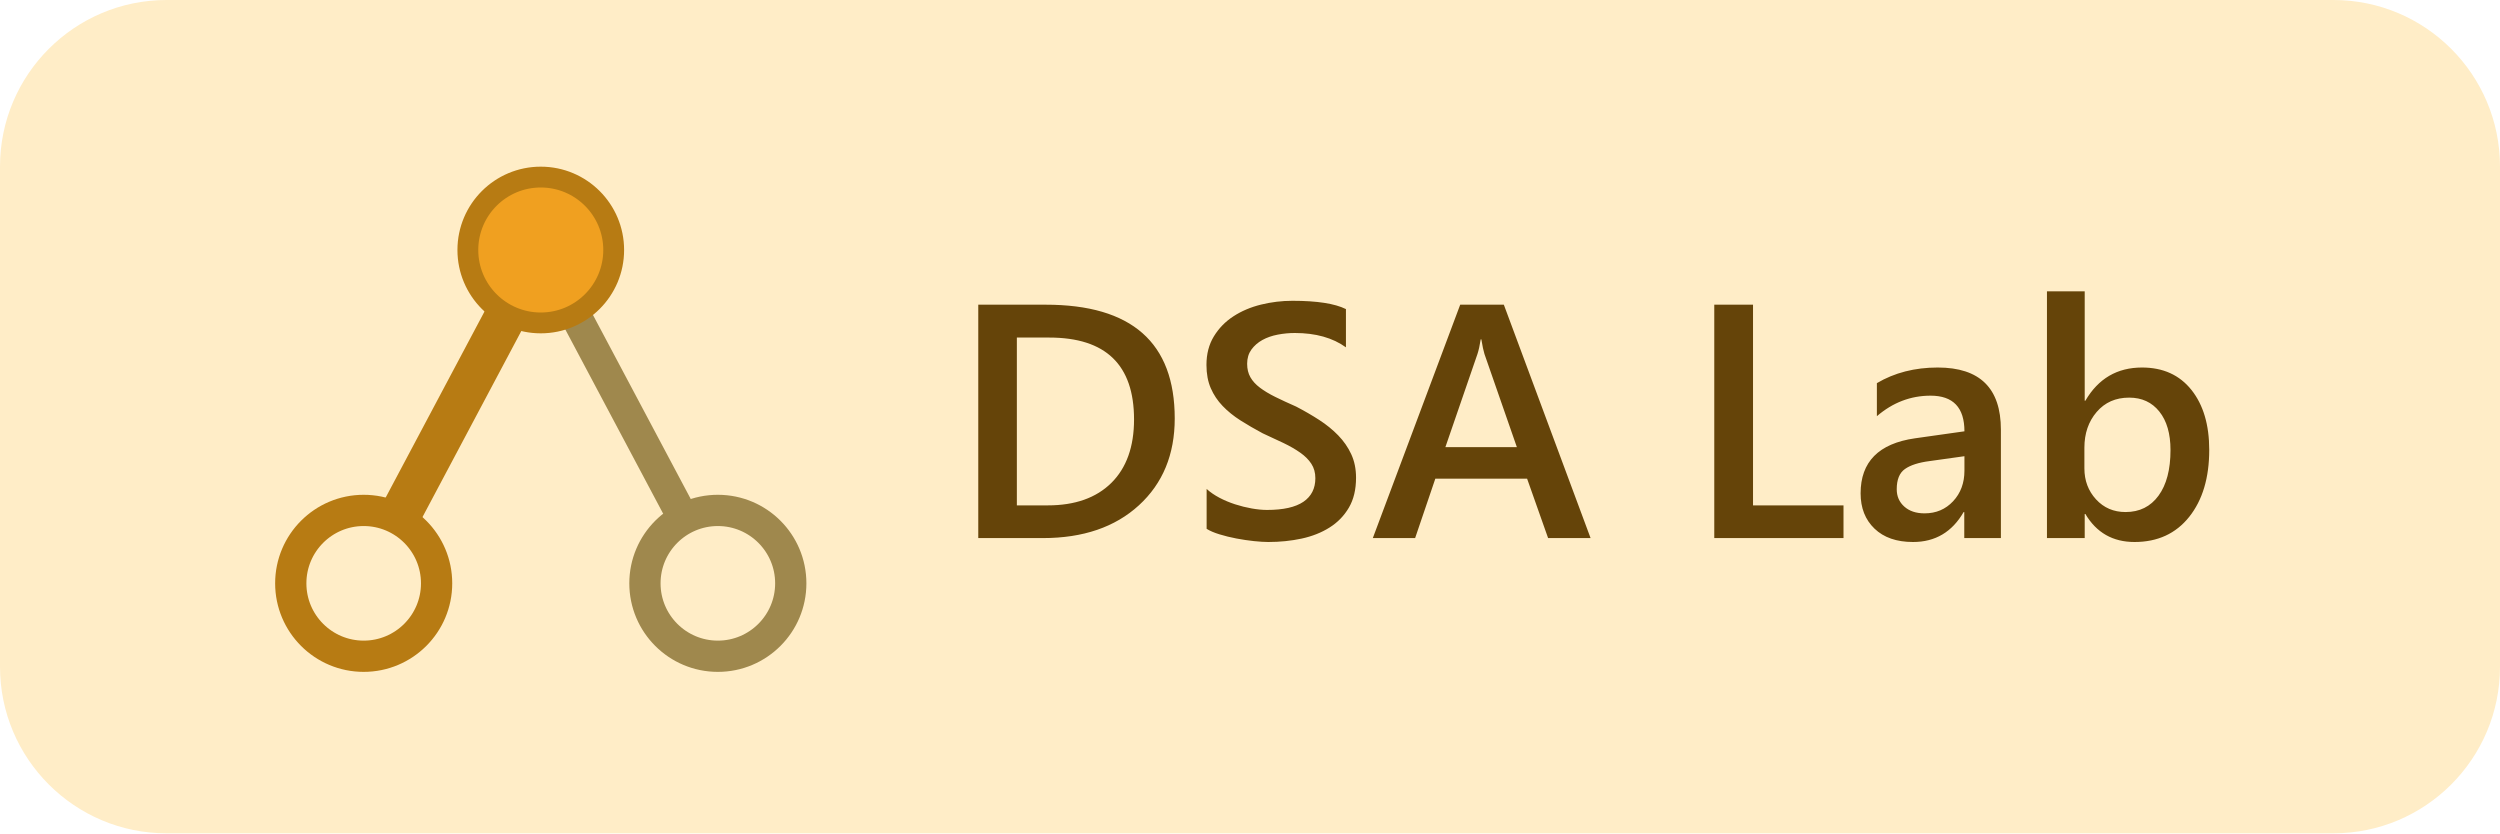
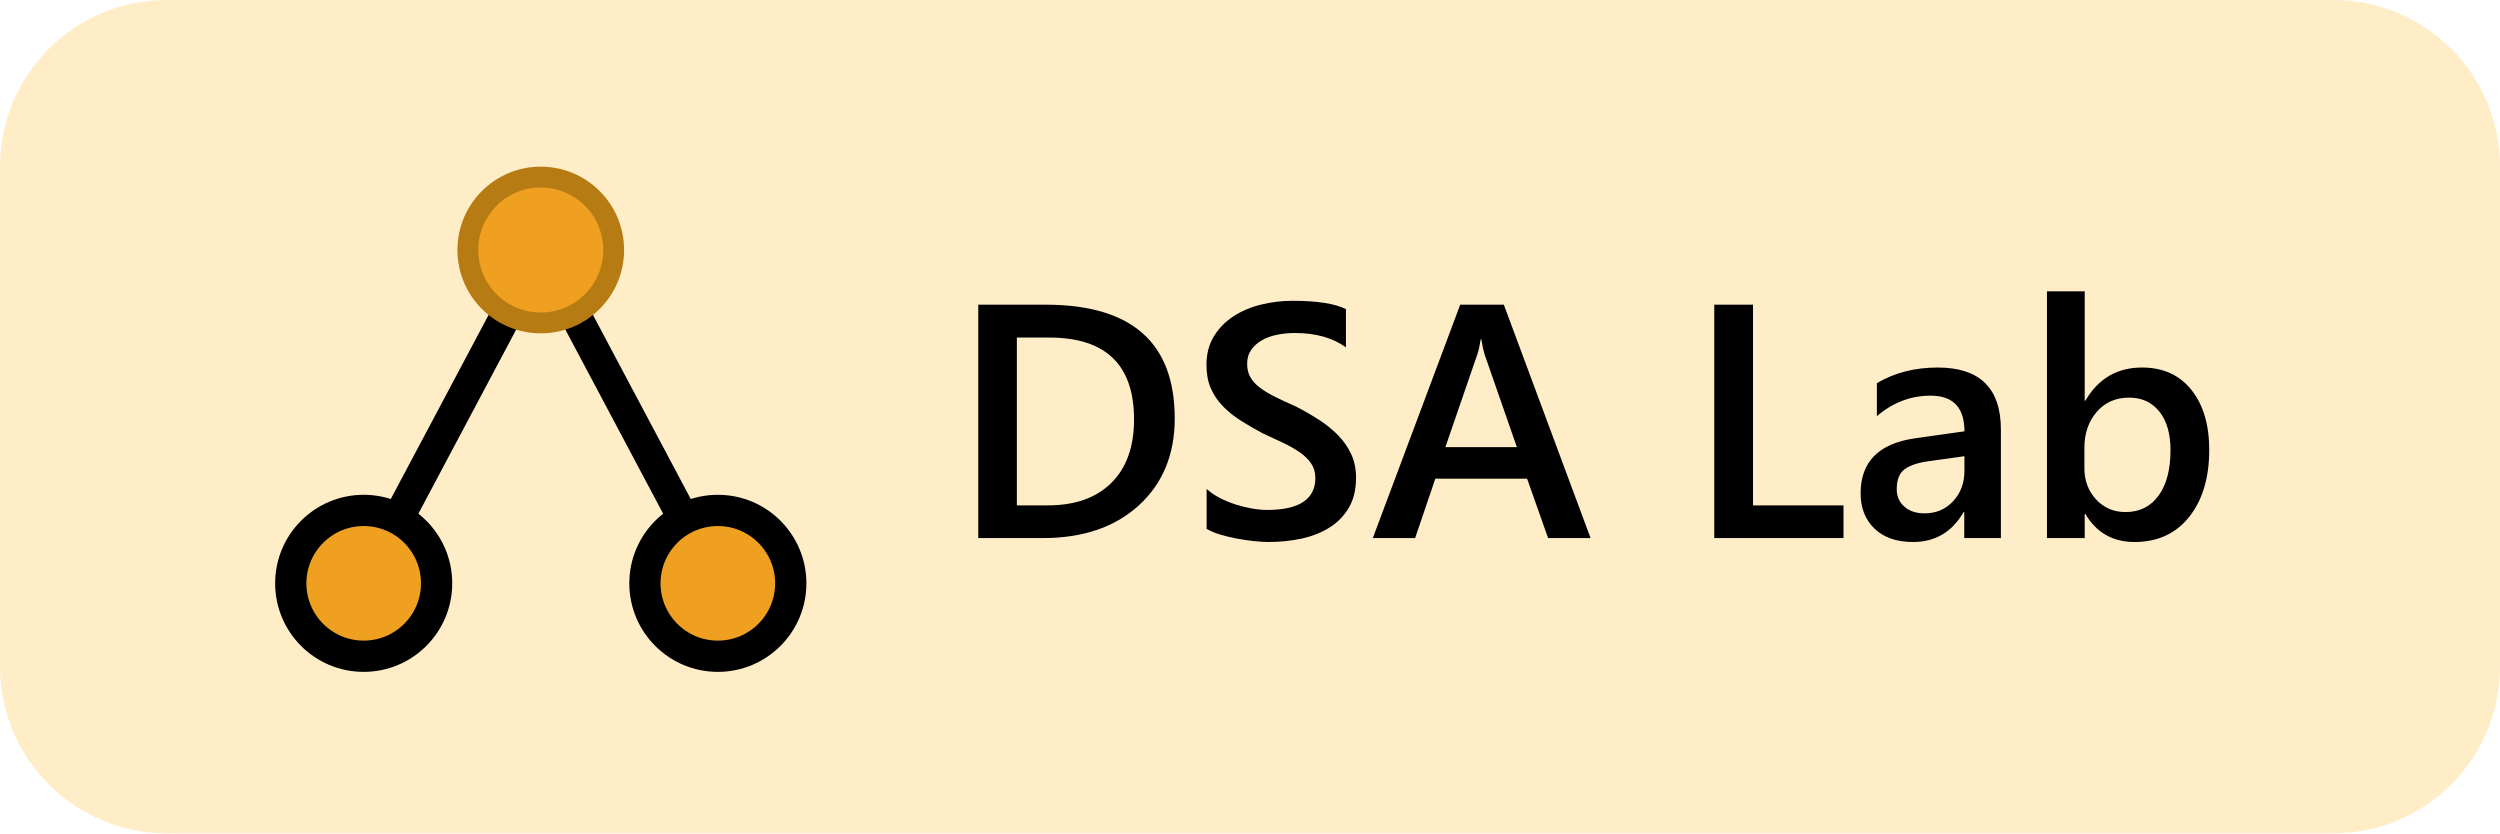
<svg xmlns="http://www.w3.org/2000/svg" width="120" height="40" viewBox="0 0 120 40" role="img" aria-labelledby="title desc">
  <rect width="120" height="40" rx="8" fill="#ffedc7" />
  <g transform="translate(13.957 8)" stroke-linecap="round" stroke-linejoin="round">
-     <path d="M12 4L3.5 20M12 4L20.5 20" fill="none" stroke="#9f884d" stroke-width="1.5" />
-     <path d="M12 4L3.5 20" fill="none" stroke="#b77b13" stroke-width="2" />
+     <path d="M12 4L3.5 20M12 4L20.5 20" fill="none" stroke="#000000" stroke-width="1.5" />
    <circle cx="12" cy="4" r="3.5" fill="#f0a020" stroke="#b77b13" />
-     <circle cx="3.5" cy="20" r="3.5" fill="#ffedc7" stroke="#b77b13" stroke-width="1.5" />
-     <circle cx="20.5" cy="20" r="3.5" fill="#ffedc7" stroke="#9f884d" stroke-width="1.5" />
+     <circle cx="3.5" cy="20" r="3.5" fill="#f0a020" stroke="#000000" stroke-width="1.5" />
+     <circle cx="20.5" cy="20" r="3.5" fill="#f0a020" stroke="#000000" stroke-width="1.5" />
  </g>
-   <path id="label" fill="#654409" d="M46.957 25.828L46.957 14.625L50.191 14.625C54.322 14.625 56.387 16.445 56.387 20.086C56.387 21.815 55.814 23.204 54.668 24.254C53.522 25.303 51.986 25.828 50.059 25.828ZM48.809 16.203L48.809 24.258L50.293 24.258C51.6 24.258 52.617 23.898 53.344 23.18C54.07 22.461 54.434 21.445 54.434 20.133C54.434 17.513 53.077 16.203 50.363 16.203ZM57.918 25.383L57.918 23.469C58.09 23.625 58.294 23.766 58.531 23.891C58.768 24.016 59.02 24.121 59.285 24.207C59.551 24.293 59.816 24.359 60.082 24.406C60.348 24.453 60.592 24.477 60.816 24.477C61.598 24.477 62.18 24.346 62.563 24.086C62.945 23.826 63.137 23.448 63.137 22.953C63.137 22.688 63.073 22.457 62.945 22.262C62.818 22.066 62.639 21.888 62.41 21.727C62.181 21.565 61.911 21.41 61.602 21.262C61.292 21.113 60.96 20.958 60.605 20.797C60.225 20.594 59.871 20.388 59.543 20.18C59.215 19.971 58.93 19.741 58.688 19.488C58.445 19.236 58.255 18.951 58.117 18.633C57.979 18.315 57.91 17.943 57.91 17.516C57.91 16.99 58.029 16.533 58.266 16.145C58.503 15.757 58.815 15.436 59.203 15.184C59.591 14.931 60.033 14.743 60.527 14.621C61.022 14.499 61.527 14.438 62.043 14.438C63.215 14.438 64.069 14.57 64.605 14.836L64.605 16.672C63.97 16.214 63.152 15.984 62.152 15.984C61.876 15.984 61.602 16.01 61.328 16.063C61.055 16.115 60.81 16.201 60.594 16.32C60.378 16.44 60.202 16.594 60.066 16.781C59.931 16.969 59.863 17.195 59.863 17.461C59.863 17.711 59.915 17.927 60.02 18.109C60.124 18.292 60.276 18.458 60.477 18.609C60.677 18.76 60.922 18.908 61.211 19.051C61.5 19.194 61.835 19.349 62.215 19.516C62.605 19.719 62.974 19.932 63.32 20.156C63.667 20.38 63.971 20.628 64.234 20.898C64.497 21.169 64.706 21.47 64.859 21.801C65.013 22.132 65.09 22.508 65.09 22.93C65.09 23.497 64.975 23.977 64.746 24.367C64.517 24.758 64.208 25.076 63.82 25.32C63.432 25.565 62.986 25.742 62.48 25.852C61.975 25.961 61.441 26.016 60.879 26.016C60.691 26.016 60.461 26.001 60.188 25.973C59.914 25.944 59.634 25.902 59.348 25.848C59.061 25.793 58.79 25.727 58.535 25.648C58.28 25.57 58.074 25.482 57.918 25.383ZM76.348 25.828L74.309 25.828L73.301 22.977L68.895 22.977L67.926 25.828L65.895 25.828L70.09 14.625L72.184 14.625ZM72.809 21.461L71.254 16.992C71.207 16.846 71.158 16.612 71.105 16.289L71.074 16.289C71.027 16.586 70.975 16.82 70.918 16.992L69.379 21.461ZM88.488 25.828L82.285 25.828L82.285 14.625L84.145 14.625L84.145 24.258L88.488 24.258ZM96.043 25.828L94.285 25.828L94.285 24.578L94.254 24.578C93.702 25.536 92.892 26.016 91.824 26.016C91.038 26.016 90.422 25.802 89.977 25.375C89.531 24.948 89.309 24.383 89.309 23.68C89.309 22.169 90.178 21.289 91.918 21.039L94.293 20.703C94.293 19.563 93.751 18.992 92.668 18.992C91.715 18.992 90.855 19.32 90.09 19.977L90.09 18.391C90.934 17.891 91.908 17.641 93.012 17.641C95.033 17.641 96.043 18.635 96.043 20.625ZM94.293 21.898L92.613 22.133C92.092 22.201 91.701 22.327 91.438 22.512C91.174 22.697 91.043 23.021 91.043 23.484C91.043 23.823 91.164 24.1 91.406 24.316C91.648 24.533 91.973 24.641 92.379 24.641C92.931 24.641 93.388 24.447 93.75 24.059C94.112 23.671 94.293 23.182 94.293 22.594ZM100.098 24.672L100.066 24.672L100.066 25.828L98.254 25.828L98.254 13.984L100.066 13.984L100.066 19.234L100.098 19.234C100.717 18.172 101.624 17.641 102.816 17.641C103.827 17.641 104.617 17.999 105.188 18.715C105.758 19.431 106.043 20.391 106.043 21.594C106.043 22.932 105.723 24.004 105.082 24.809C104.441 25.613 103.566 26.016 102.457 26.016C101.415 26.016 100.629 25.568 100.098 24.672ZM100.051 21.492L100.051 22.484C100.051 23.068 100.237 23.563 100.609 23.969C100.982 24.375 101.454 24.578 102.027 24.578C102.699 24.578 103.227 24.316 103.609 23.793C103.992 23.27 104.184 22.539 104.184 21.602C104.184 20.815 104.005 20.199 103.648 19.754C103.292 19.309 102.809 19.086 102.199 19.086C101.553 19.086 101.034 19.315 100.641 19.773C100.247 20.232 100.051 20.805 100.051 21.492Z" />
+   <path id="label" fill="#000000" d="M46.957 25.828L46.957 14.625L50.191 14.625C54.322 14.625 56.387 16.445 56.387 20.086C56.387 21.815 55.814 23.204 54.668 24.254C53.522 25.303 51.986 25.828 50.059 25.828ZM48.809 16.203L48.809 24.258L50.293 24.258C51.6 24.258 52.617 23.898 53.344 23.18C54.07 22.461 54.434 21.445 54.434 20.133C54.434 17.513 53.077 16.203 50.363 16.203ZM57.918 25.383L57.918 23.469C58.09 23.625 58.294 23.766 58.531 23.891C58.768 24.016 59.02 24.121 59.285 24.207C59.551 24.293 59.816 24.359 60.082 24.406C60.348 24.453 60.592 24.477 60.816 24.477C61.598 24.477 62.18 24.346 62.563 24.086C62.945 23.826 63.137 23.448 63.137 22.953C63.137 22.688 63.073 22.457 62.945 22.262C62.818 22.066 62.639 21.888 62.41 21.727C62.181 21.565 61.911 21.41 61.602 21.262C61.292 21.113 60.96 20.958 60.605 20.797C60.225 20.594 59.871 20.388 59.543 20.18C59.215 19.971 58.93 19.741 58.688 19.488C58.445 19.236 58.255 18.951 58.117 18.633C57.979 18.315 57.91 17.943 57.91 17.516C57.91 16.99 58.029 16.533 58.266 16.145C58.503 15.757 58.815 15.436 59.203 15.184C59.591 14.931 60.033 14.743 60.527 14.621C61.022 14.499 61.527 14.438 62.043 14.438C63.215 14.438 64.069 14.57 64.605 14.836L64.605 16.672C63.97 16.214 63.152 15.984 62.152 15.984C61.876 15.984 61.602 16.01 61.328 16.063C61.055 16.115 60.81 16.201 60.594 16.32C60.378 16.44 60.202 16.594 60.066 16.781C59.931 16.969 59.863 17.195 59.863 17.461C59.863 17.711 59.915 17.927 60.02 18.109C60.124 18.292 60.276 18.458 60.477 18.609C60.677 18.76 60.922 18.908 61.211 19.051C61.5 19.194 61.835 19.349 62.215 19.516C62.605 19.719 62.974 19.932 63.32 20.156C63.667 20.38 63.971 20.628 64.234 20.898C64.497 21.169 64.706 21.47 64.859 21.801C65.013 22.132 65.09 22.508 65.09 22.93C65.09 23.497 64.975 23.977 64.746 24.367C64.517 24.758 64.208 25.076 63.82 25.32C63.432 25.565 62.986 25.742 62.48 25.852C61.975 25.961 61.441 26.016 60.879 26.016C60.691 26.016 60.461 26.001 60.188 25.973C59.914 25.944 59.634 25.902 59.348 25.848C59.061 25.793 58.79 25.727 58.535 25.648C58.28 25.57 58.074 25.482 57.918 25.383ZM76.348 25.828L74.309 25.828L73.301 22.977L68.895 22.977L67.926 25.828L65.895 25.828L70.09 14.625L72.184 14.625ZM72.809 21.461L71.254 16.992C71.207 16.846 71.158 16.612 71.105 16.289L71.074 16.289C71.027 16.586 70.975 16.82 70.918 16.992L69.379 21.461ZM88.488 25.828L82.285 25.828L82.285 14.625L84.145 14.625L84.145 24.258L88.488 24.258ZM96.043 25.828L94.285 25.828L94.285 24.578L94.254 24.578C93.702 25.536 92.892 26.016 91.824 26.016C91.038 26.016 90.422 25.802 89.977 25.375C89.531 24.948 89.309 24.383 89.309 23.68C89.309 22.169 90.178 21.289 91.918 21.039L94.293 20.703C94.293 19.563 93.751 18.992 92.668 18.992C91.715 18.992 90.855 19.32 90.09 19.977L90.09 18.391C90.934 17.891 91.908 17.641 93.012 17.641C95.033 17.641 96.043 18.635 96.043 20.625ZM94.293 21.898L92.613 22.133C92.092 22.201 91.701 22.327 91.438 22.512C91.174 22.697 91.043 23.021 91.043 23.484C91.043 23.823 91.164 24.1 91.406 24.316C91.648 24.533 91.973 24.641 92.379 24.641C92.931 24.641 93.388 24.447 93.75 24.059C94.112 23.671 94.293 23.182 94.293 22.594ZM100.098 24.672L100.066 24.672L100.066 25.828L98.254 25.828L98.254 13.984L100.066 13.984L100.066 19.234L100.098 19.234C100.717 18.172 101.624 17.641 102.816 17.641C103.827 17.641 104.617 17.999 105.188 18.715C105.758 19.431 106.043 20.391 106.043 21.594C106.043 22.932 105.723 24.004 105.082 24.809C104.441 25.613 103.566 26.016 102.457 26.016C101.415 26.016 100.629 25.568 100.098 24.672ZM100.051 21.492L100.051 22.484C100.051 23.068 100.237 23.563 100.609 23.969C100.982 24.375 101.454 24.578 102.027 24.578C102.699 24.578 103.227 24.316 103.609 23.793C103.992 23.27 104.184 22.539 104.184 21.602C104.184 20.815 104.005 20.199 103.648 19.754C103.292 19.309 102.809 19.086 102.199 19.086C101.553 19.086 101.034 19.315 100.641 19.773C100.247 20.232 100.051 20.805 100.051 21.492Z" />
</svg>
